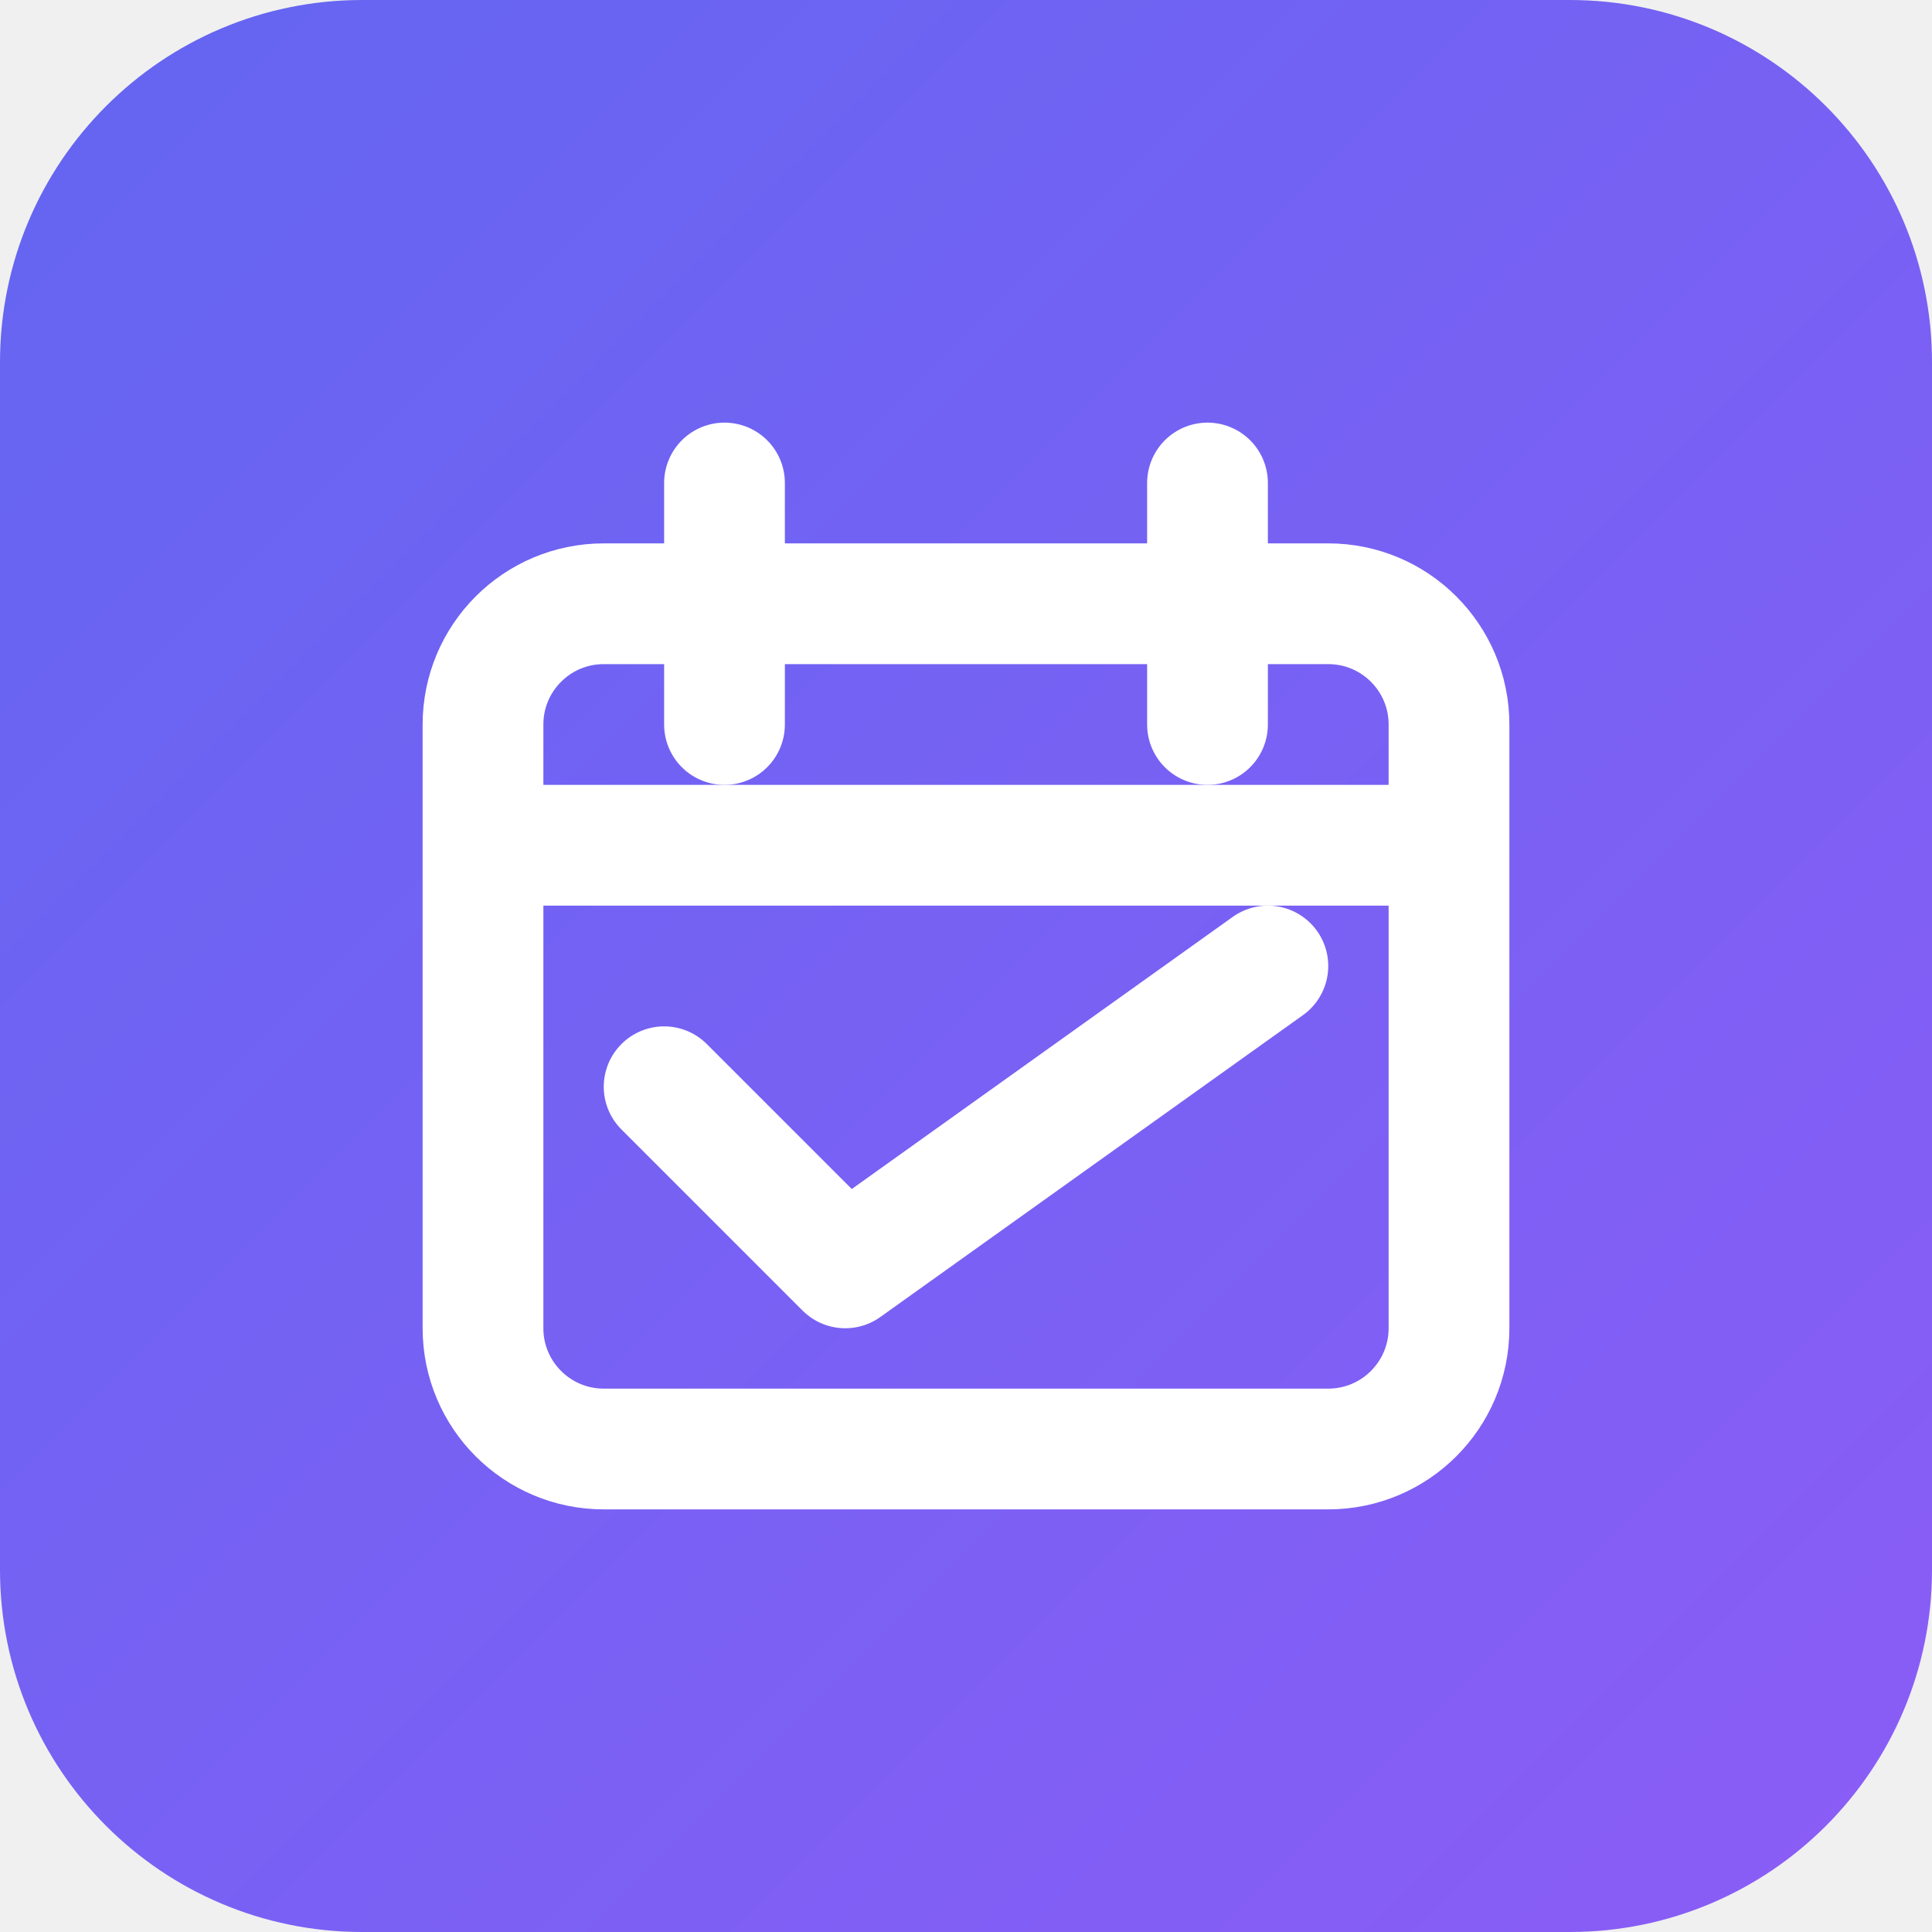
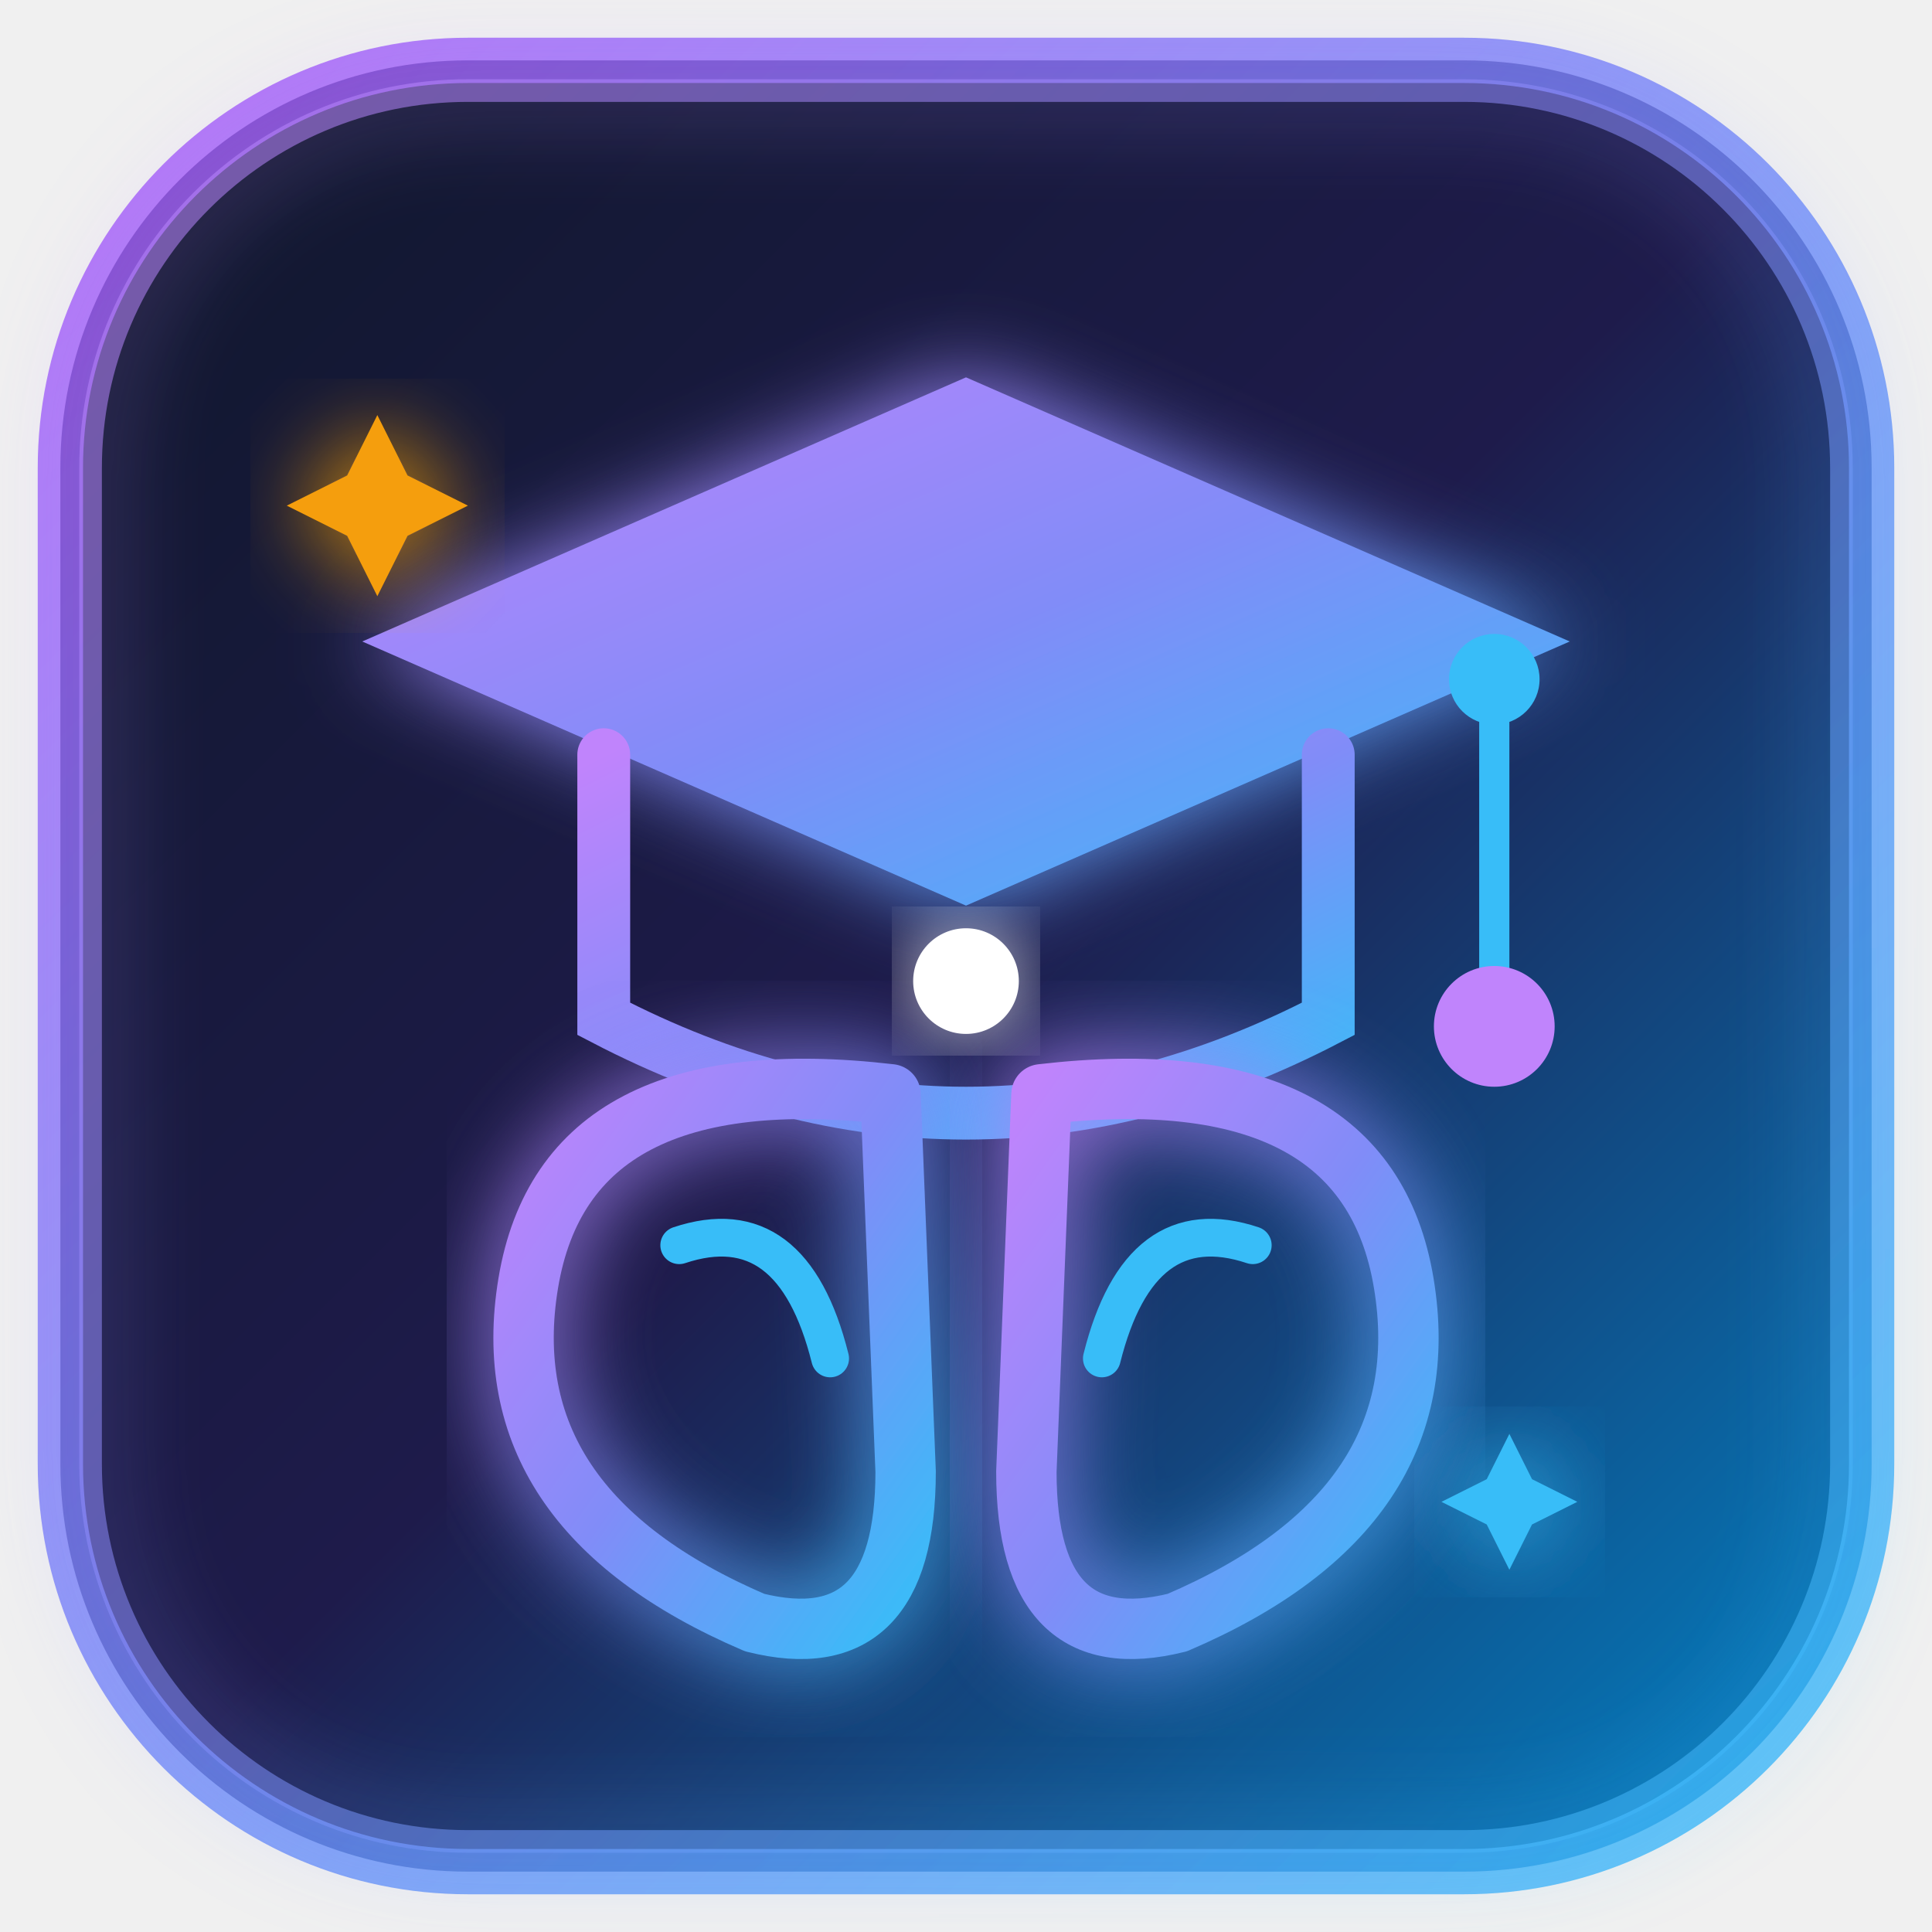
- <svg xmlns="http://www.w3.org/2000/svg" viewBox="0 0 32 32">
+ <svg xmlns="http://www.w3.org/2000/svg" viewBox="0 0 512 512" width="100%" height="100%">
  <defs>
-     <linearGradient id="grad" x1="0%" y1="0%" x2="100%" y2="100%">
-       <stop offset="0%" style="stop-color:#6366f1;stop-opacity:1" />
-       <stop offset="100%" style="stop-color:#8b5cf6;stop-opacity:1" />
+     <linearGradient id="bgGrad" x1="0%" y1="0%" x2="100%" y2="100%">
+       <stop offset="0%" stop-color="#0f172a" />
+       <stop offset="50%" stop-color="#1e1b4b" />
+       <stop offset="100%" stop-color="#0284c7" />
    </linearGradient>
+     <linearGradient id="neonGrad" x1="0%" y1="0%" x2="100%" y2="100%">
+       <stop offset="0%" stop-color="#c084fc" />
+       <stop offset="50%" stop-color="#818cf8" />
+       <stop offset="100%" stop-color="#38bdf8" />
+     </linearGradient>
+     <linearGradient id="borderGrad" x1="0%" y1="0%" x2="100%" y2="100%">
+       <stop offset="0%" stop-color="#a855f7" stop-opacity="0.8" />
+       <stop offset="100%" stop-color="#38bdf8" stop-opacity="0.8" />
+     </linearGradient>
+     <filter id="glow" x="-20%" y="-20%" width="140%" height="140%">
+       <feGaussianBlur stdDeviation="12" result="blur" />
+       <feComposite in="SourceGraphic" in2="blur" operator="over" />
+     </filter>
  </defs>
-   <rect width="32" height="32" rx="6" fill="url(#grad)" />
-   <rect x="8" y="10" width="16" height="14" rx="2" fill="none" stroke="white" stroke-width="2" />
-   <line x1="8" y1="14" x2="24" y2="14" stroke="white" stroke-width="2" />
-   <line x1="12" y1="8" x2="12" y2="12" stroke="white" stroke-width="2" stroke-linecap="round" />
-   <line x1="20" y1="8" x2="20" y2="12" stroke="white" stroke-width="2" stroke-linecap="round" />
-   <path d="M 11 18 L 14 21 L 21 16" fill="none" stroke="white" stroke-width="2" stroke-linecap="round" stroke-linejoin="round" />
+   <rect x="16" y="16" width="480" height="480" rx="108" fill="url(#bgGrad)" stroke="url(#borderGrad)" stroke-width="12" />
+   <rect x="24" y="24" width="464" height="464" rx="100" fill="none" stroke="url(#neonGrad)" stroke-width="6" opacity="0.6" filter="url(#glow)" />
+   <path d="M 256 100 L 416 170 L 256 240 L 96 170 Z" fill="url(#neonGrad)" filter="url(#glow)" />
+   <path d="M 160 200 L 160 270 Q 256 320 352 270 L 352 200" fill="none" stroke="url(#neonGrad)" stroke-width="14" stroke-linecap="round" />
+   <circle cx="396" cy="180" r="12" fill="#38bdf8" />
+   <line x1="396" y1="180" x2="396" y2="260" stroke="#38bdf8" stroke-width="8" stroke-linecap="round" />
+   <circle cx="396" cy="272" r="16" fill="#c084fc" />
+   <path d="M 236 290 Q 150 280 140 340 Q 130 400 200 430 Q 240 440 240 390 Z" fill="none" stroke="url(#neonGrad)" stroke-width="16" stroke-linecap="round" stroke-linejoin="round" filter="url(#glow)" />
+   <path d="M 180 330 Q 210 320 220 360" fill="none" stroke="#38bdf8" stroke-width="10" stroke-linecap="round" />
+   <path d="M 276 290 Q 362 280 372 340 Q 382 400 312 430 Q 272 440 272 390 Z" fill="none" stroke="url(#neonGrad)" stroke-width="16" stroke-linecap="round" stroke-linejoin="round" filter="url(#glow)" />
+   <path d="M 332 330 Q 302 320 292 360" fill="none" stroke="#38bdf8" stroke-width="10" stroke-linecap="round" />
+   <path d="M 100 110 L 108 126 L 124 134 L 108 142 L 100 158 L 92 142 L 76 134 L 92 126 Z" fill="#f59e0b" filter="url(#glow)" />
+   <path d="M 400 380 L 406 392 L 418 398 L 406 404 L 400 416 L 394 404 L 382 398 L 394 392 Z" fill="#38bdf8" filter="url(#glow)" />
+   <circle cx="256" cy="260" r="14" fill="#ffffff" filter="url(#glow)" />
</svg>
